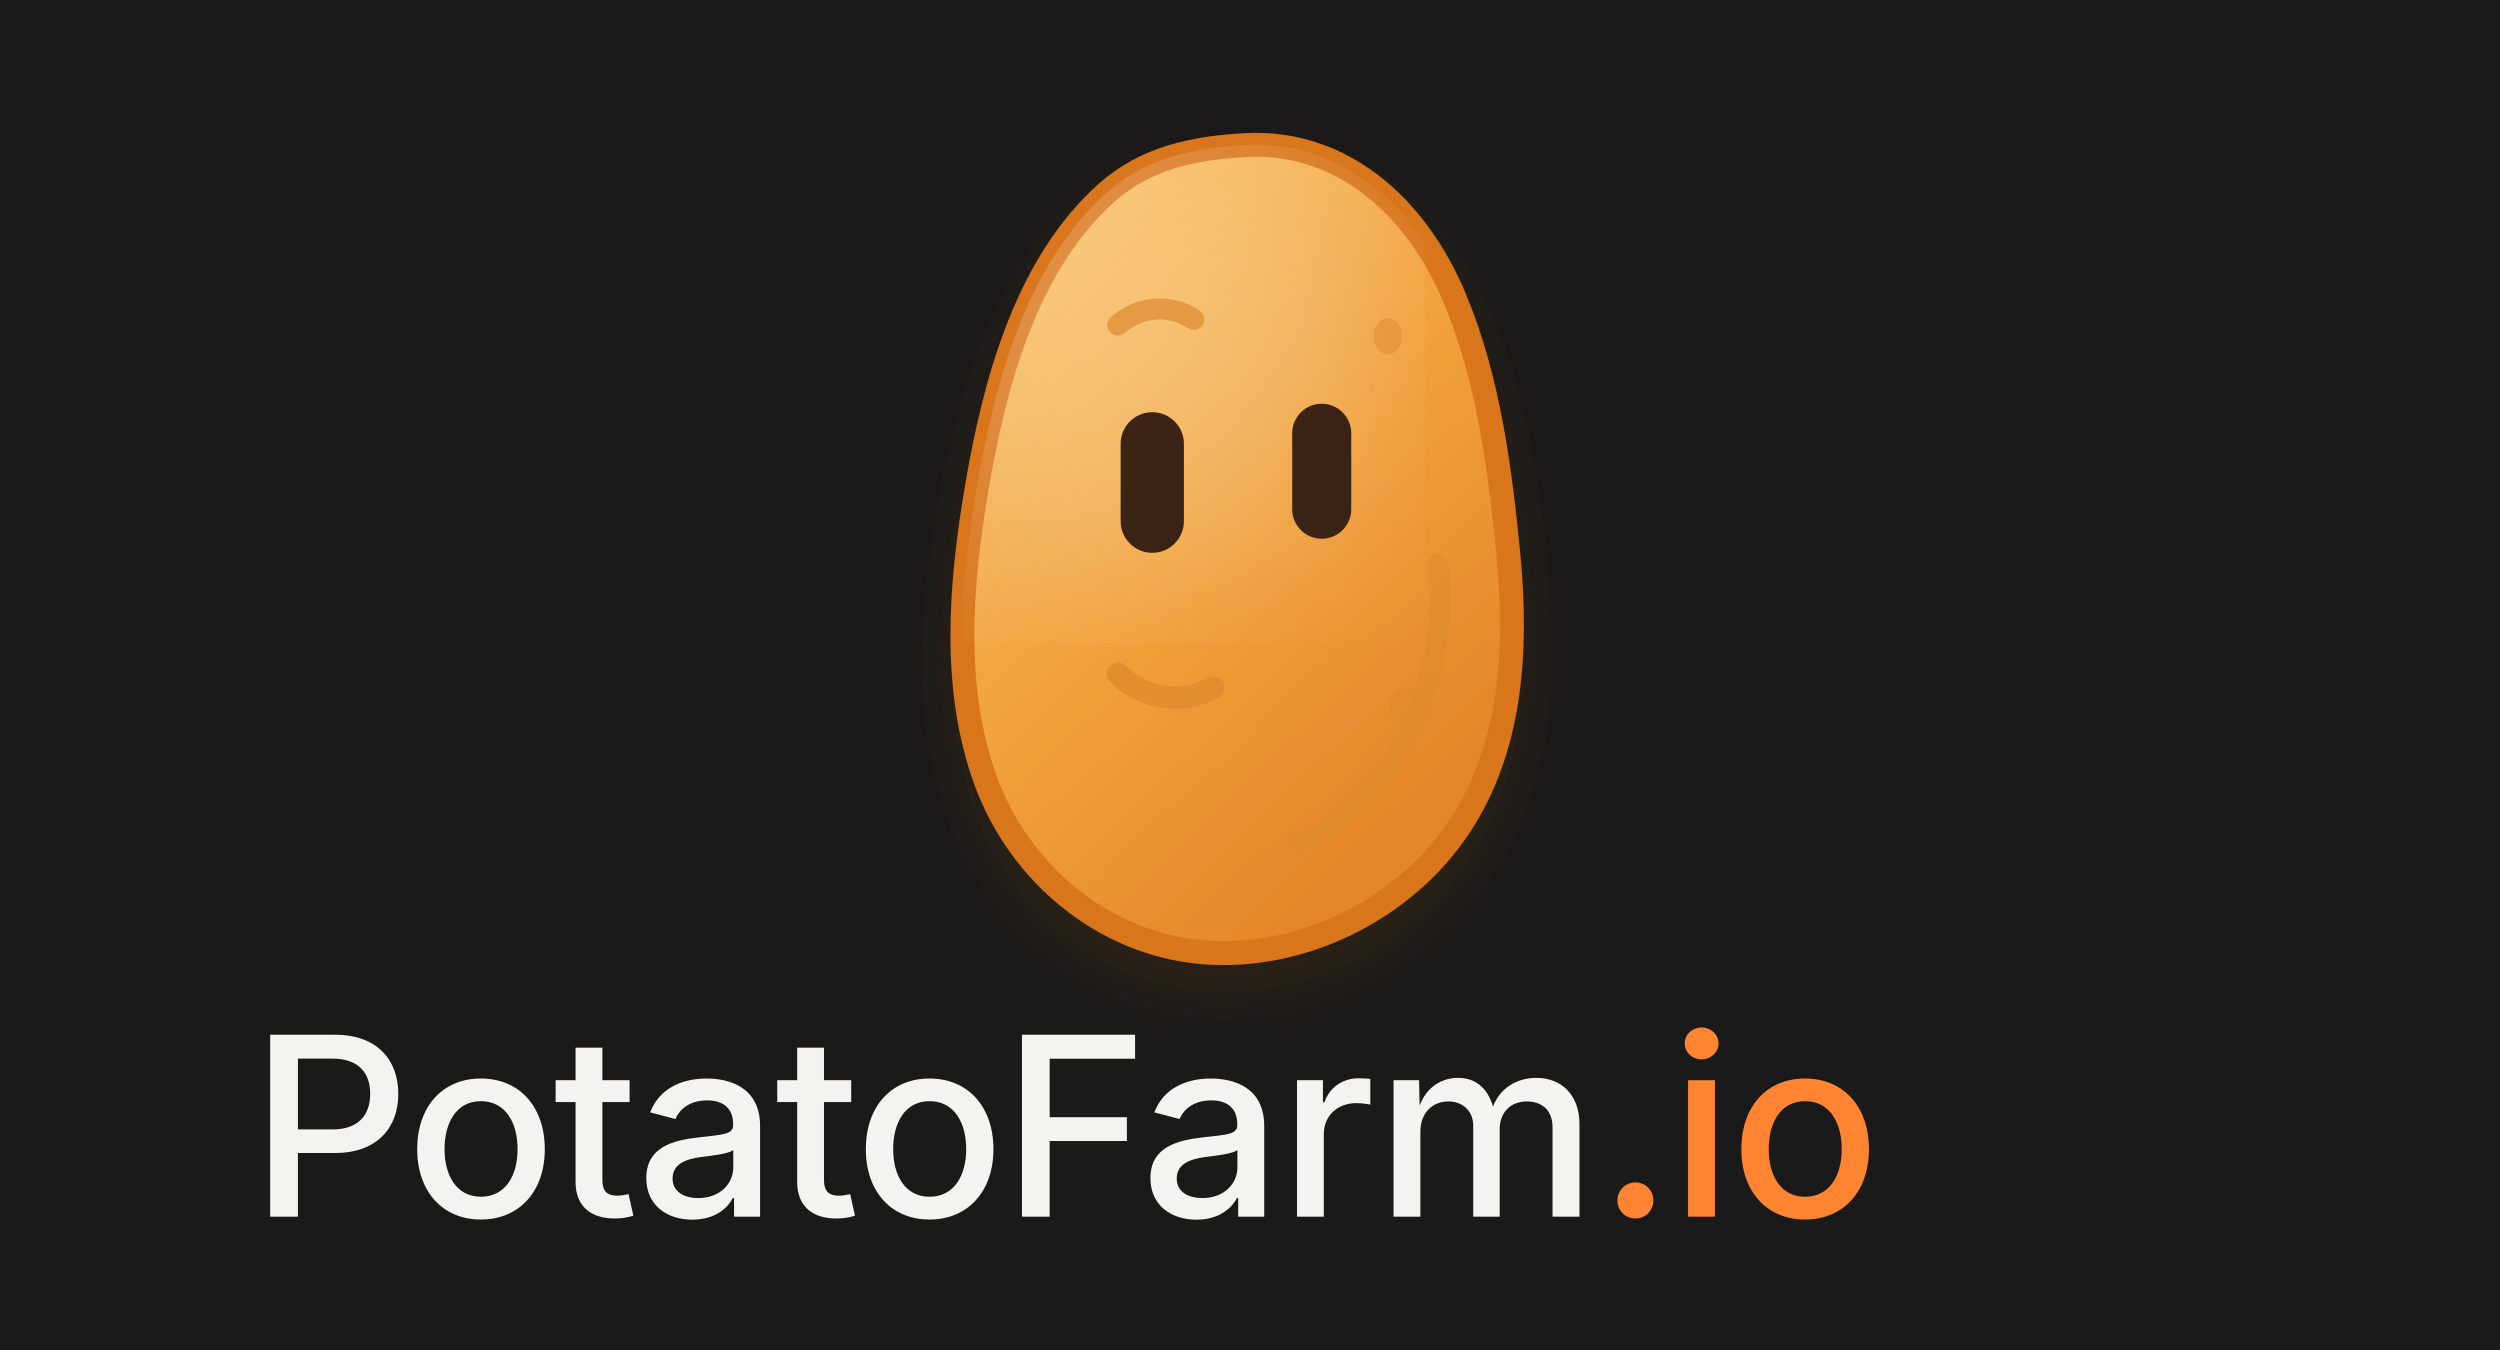
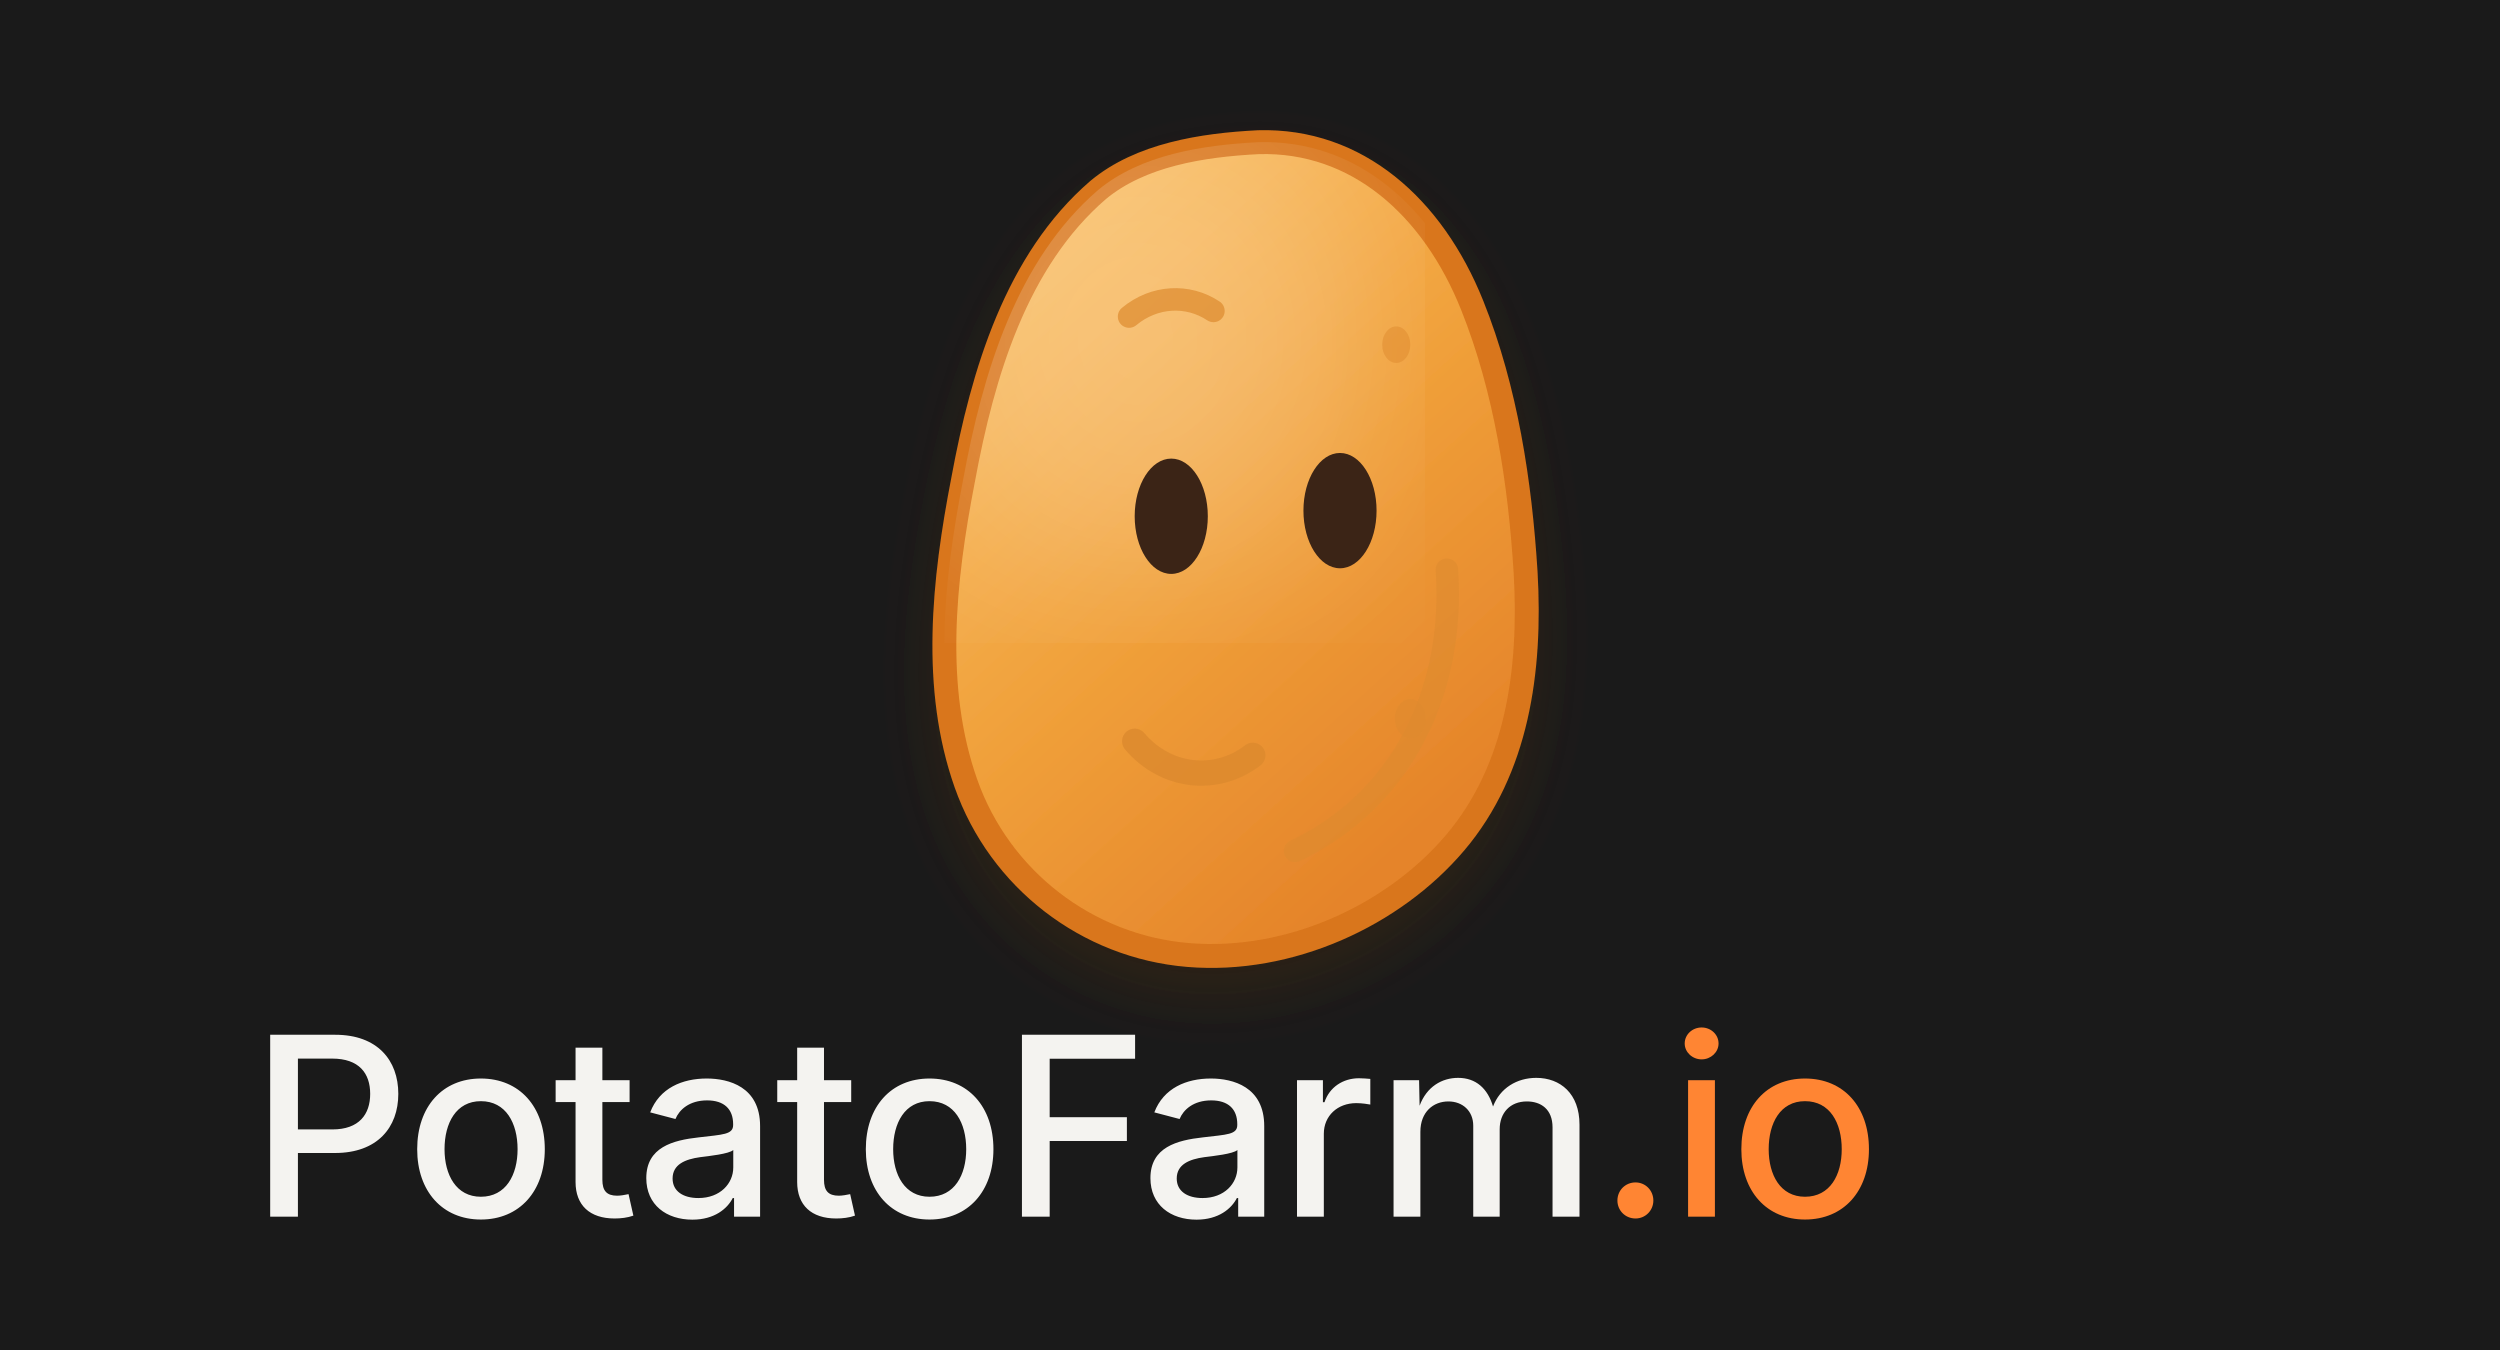
<svg xmlns="http://www.w3.org/2000/svg" viewBox="0 0 300 162" width="300" height="162">
  <rect width="300" height="162" fill="#1A1A1A" />
  <g transform="translate(96.0,12) scale(1.6875)">
    <defs>
      <linearGradient id="shs3" x1="22%" y1="10%" x2="74%" y2="90%">
        <stop offset="0" stop-color="#F8BA5E" />
        <stop offset="0.5" stop-color="#F0A03A" />
        <stop offset="1" stop-color="#E5842A" />
      </linearGradient>
      <filter id="bls3">
        <feGaussianBlur stdDeviation="7" />
      </filter>
      <filter id="dps3" x="-35%" y="-35%" width="180%" height="180%">
        <feDropShadow dx="0" dy="2" stdDeviation="2.2" flood-color="#8A4310" flood-opacity="0.18" />
      </filter>
      <clipPath id="cps3">
-         <path d="M31.8,3.2 C38.4,2.9 43.8,7.4 46.6,14.2 C49.0,20.0 49.8,26.4 50.4,32.6 C51.0,39.2 50.6,46.2 46.8,51.8 C42.9,57.6 35.6,61.2 28.6,60.6 C21.6,60.0 15.6,55.0 13.2,48.4 C10.8,41.8 11.4,34.4 12.6,27.4 C13.9,19.8 16.2,11.6 21.8,6.6 C24.6,4.1 28.0,3.4 31.8,3.2 Z" />
+         <path d="M32.6,3.0 C39.6,2.8 45.0,7.6 47.8,14.6 C50.2,20.6 51.2,27.2 51.6,33.6 C52.0,40.6 51.0,47.6 46.6,52.8 C42.2,58.0 34.8,61.4 27.6,60.8 C20.4,60.2 14.2,55.4 11.8,48.6 C9.4,41.8 10.2,34.2 11.6,27.0 C13.0,19.4 15.4,11.4 21.2,6.4 C24.2,3.9 28.6,3.2 32.6,3.0 Z" />
      </clipPath>
    </defs>
-     <path d="M31.8,3.2 C38.4,2.9 43.8,7.4 46.6,14.2 C49.0,20.0 49.8,26.4 50.4,32.6 C51.0,39.2 50.6,46.2 46.8,51.8 C42.9,57.6 35.6,61.2 28.6,60.6 C21.6,60.0 15.6,55.0 13.2,48.4 C10.8,41.8 11.4,34.4 12.6,27.4 C13.9,19.8 16.2,11.6 21.8,6.6 C24.6,4.1 28.0,3.4 31.8,3.2 Z" fill="url(#shs3)" stroke="#D9761C" stroke-width="1.7" stroke-linejoin="round" filter="url(#dps3)" />
+     <path d="M32.6,3.0 C39.6,2.8 45.0,7.6 47.8,14.6 C50.2,20.6 51.2,27.2 51.6,33.6 C52.0,40.6 51.0,47.6 46.6,52.8 C42.2,58.0 34.8,61.4 27.6,60.8 C20.4,60.2 14.2,55.4 11.8,48.6 C9.4,41.8 10.2,34.2 11.6,27.0 C13.0,19.4 15.4,11.4 21.2,6.4 C24.2,3.9 28.6,3.2 32.6,3.0 Z" fill="url(#shs3)" stroke="#D9761C" stroke-width="1.7" stroke-linejoin="round" filter="url(#dps3)" />
    <g clip-path="url(#cps3)">
      <ellipse cx="24" cy="17" rx="17" ry="18" fill="#FFFFFF" opacity="0.20" filter="url(#bls3)" />
    </g>
-     <rect x="22.8" y="22.2" width="4.5" height="10.0" rx="2.25" fill="#3B2416" />
-     <rect x="35.0" y="21.6" width="4.2" height="9.6" rx="2.1" fill="#3B2416" />
-     <path d="M45.4,33.0 C46.2,41.4 42.6,49.4 35.4,52.8" fill="none" stroke="#DD8A2E" stroke-width="1.5" stroke-linecap="round" opacity="0.55" />
-     <path d="M22.6,40.8 C24.4,42.6 27.2,43.0 29.4,41.8" fill="none" stroke="#DD8A2E" stroke-width="1.6" stroke-linecap="round" opacity="0.8" />
-     <path d="M22.6,16.0 C24.2,14.6 26.4,14.5 28.0,15.6" fill="none" stroke="#DD8A2E" stroke-width="1.5" stroke-linecap="round" opacity="0.7" />
-     <ellipse cx="41.8" cy="16.8" rx="1.0" ry="1.3" fill="#DD8A2E" opacity="0.5" />
-     <ellipse cx="43.0" cy="43.2" rx="1.1" ry="1.4" fill="#DD8A2E" opacity="0.45" />
+     <ellipse cx="26.4" cy="29.6" rx="2.6" ry="4.1" fill="#3B2416" />
+     <ellipse cx="38.4" cy="29.2" rx="2.6" ry="4.1" fill="#3B2416" />
+     <path d="M46.0,33.4 C46.6,42.0 42.8,49.8 35.2,53.4" fill="none" stroke="#DD8A2E" stroke-width="1.6" stroke-linecap="round" opacity="0.55" />
+     <path d="M23.8,45.6 C26.0,48.2 29.6,48.6 32.2,46.6" fill="none" stroke="#DD8A2E" stroke-width="1.8" stroke-linecap="round" opacity="0.85" />
+     <path d="M23.4,15.4 C25.2,13.9 27.6,13.8 29.4,15.0" fill="none" stroke="#DD8A2E" stroke-width="1.6" stroke-linecap="round" opacity="0.7" />
+     <ellipse cx="42.4" cy="17.4" rx="1.0" ry="1.3" fill="#DD8A2E" opacity="0.5" />
+     <ellipse cx="43.4" cy="44.0" rx="1.1" ry="1.4" fill="#DD8A2E" opacity="0.45" />
  </g>
  <text x="30" y="146" font-family="Inter,-apple-system,BlinkMacSystemFont,'Segoe UI',Roboto,sans-serif" font-size="30" font-weight="500" letter-spacing="-0.4" fill="#F4F3F0">PotatoFarm<tspan fill="#FF8533">.io</tspan>
  </text>
</svg>
